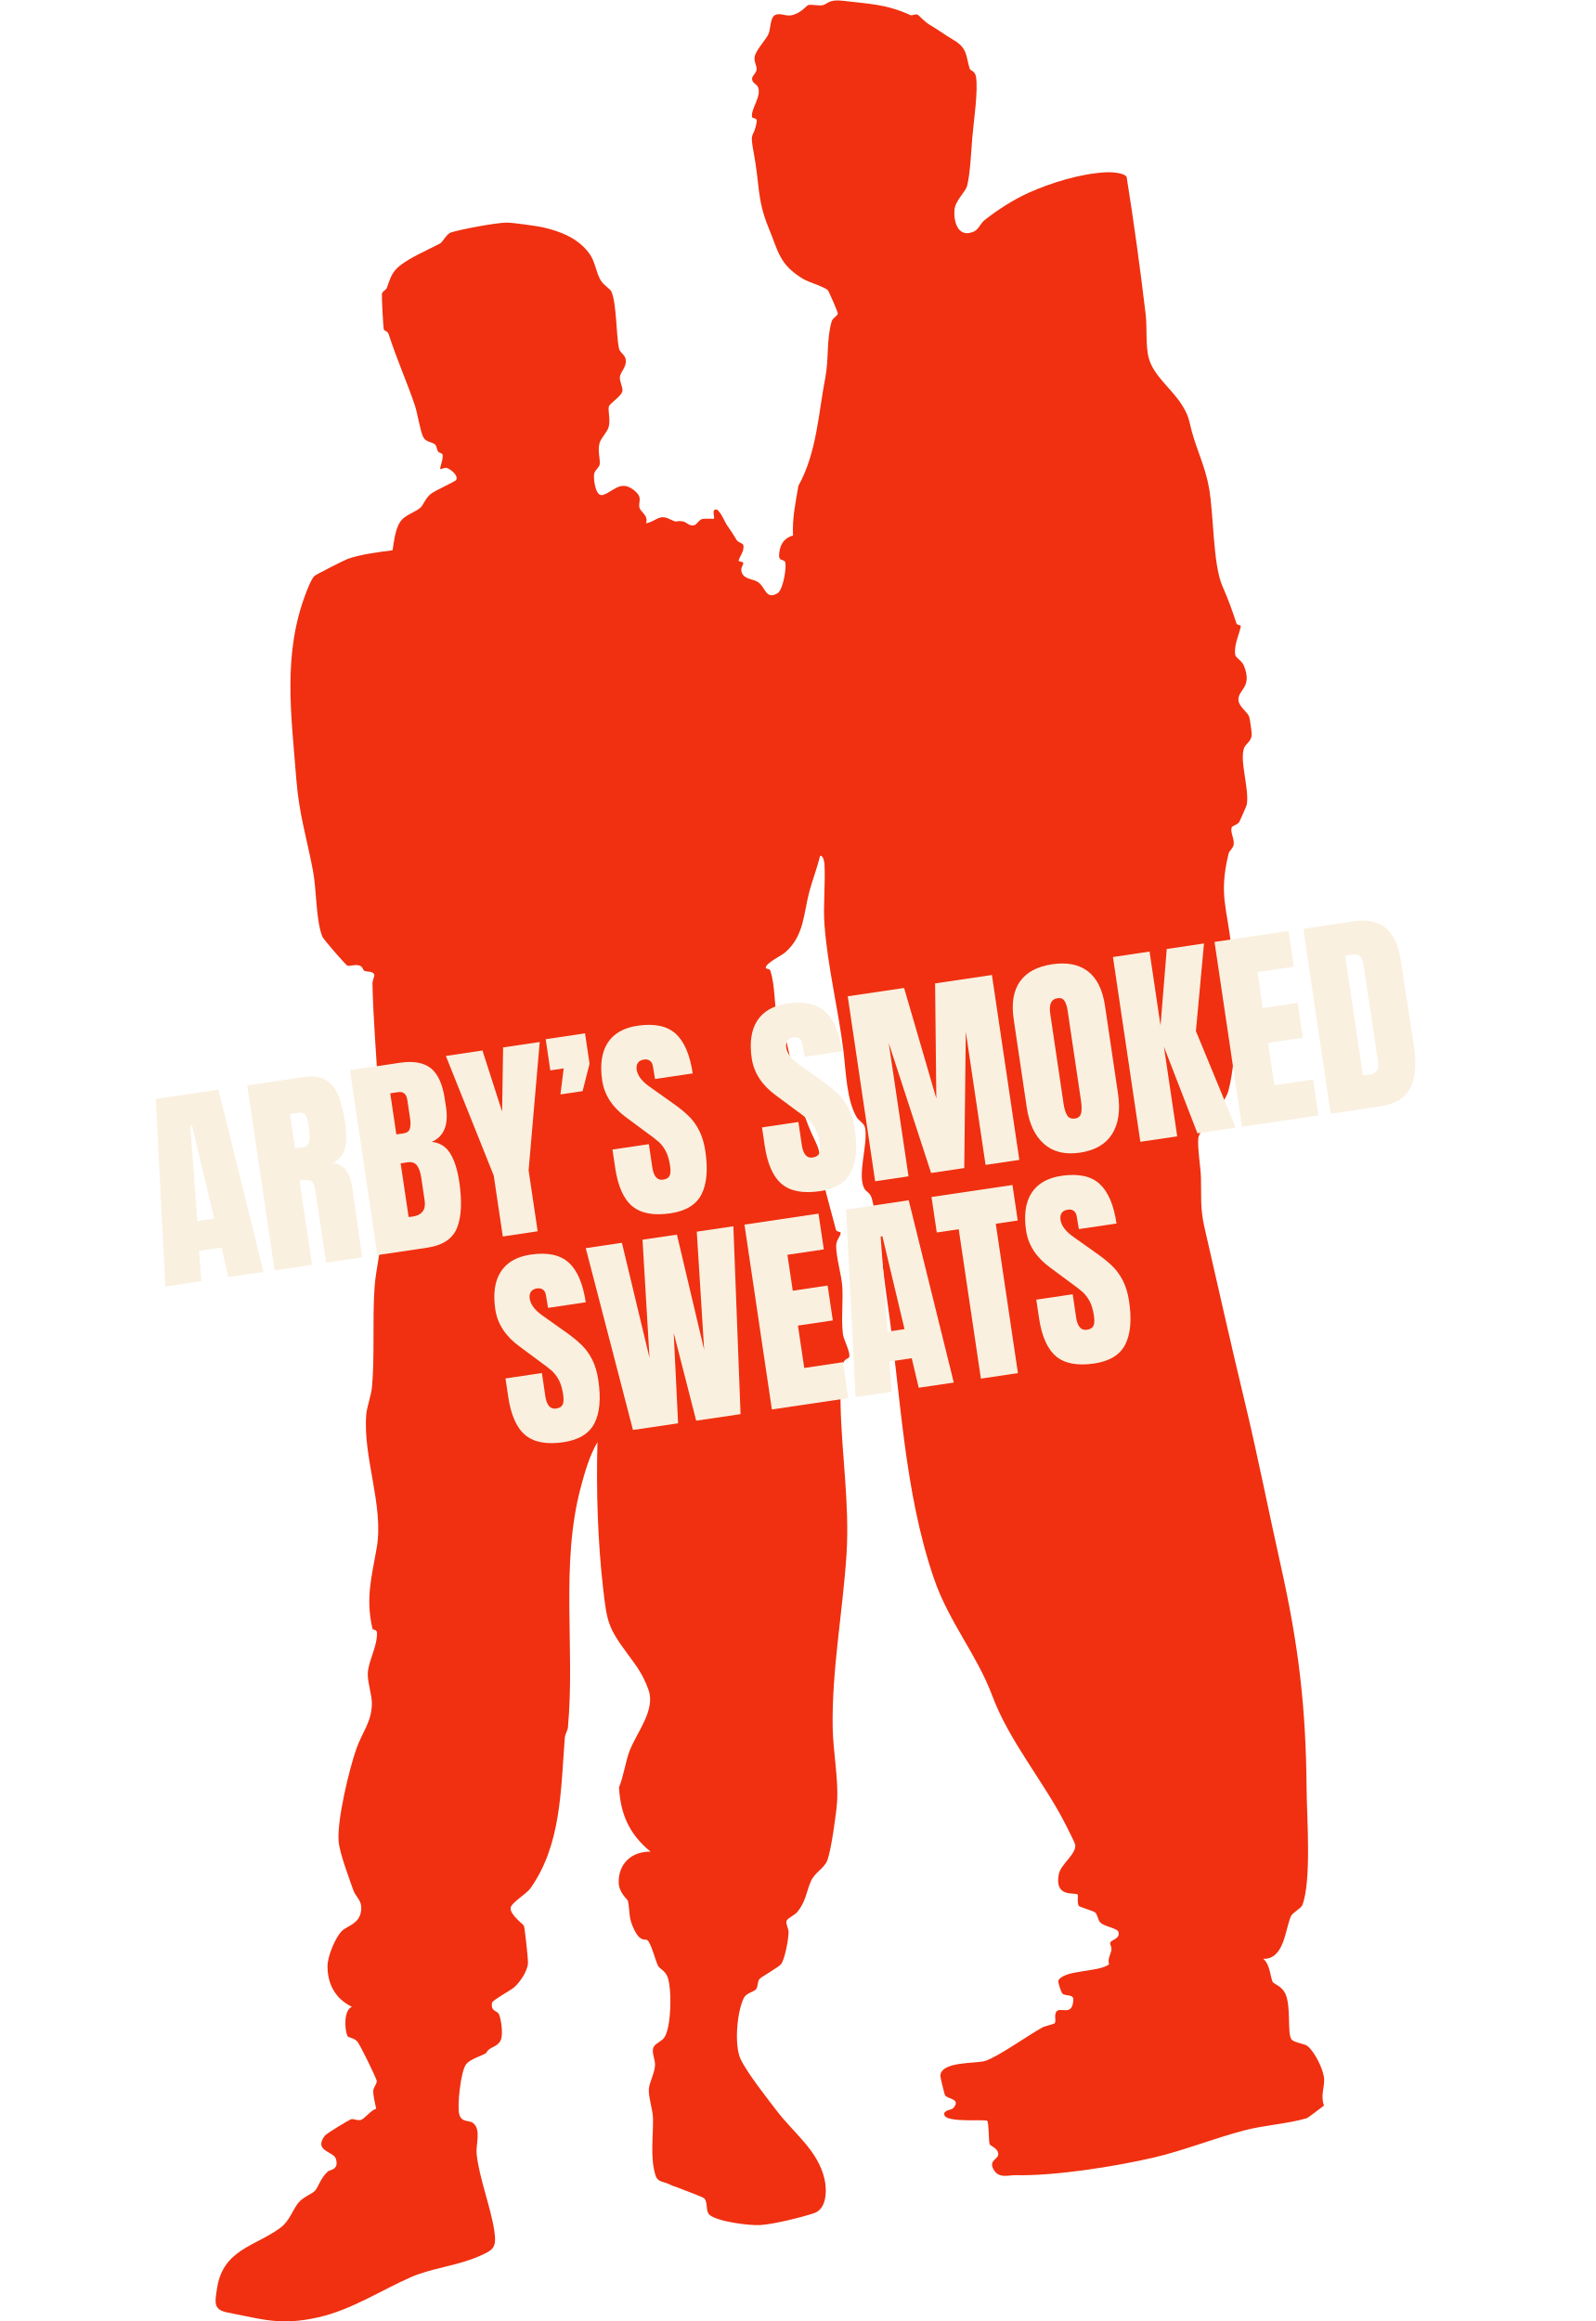
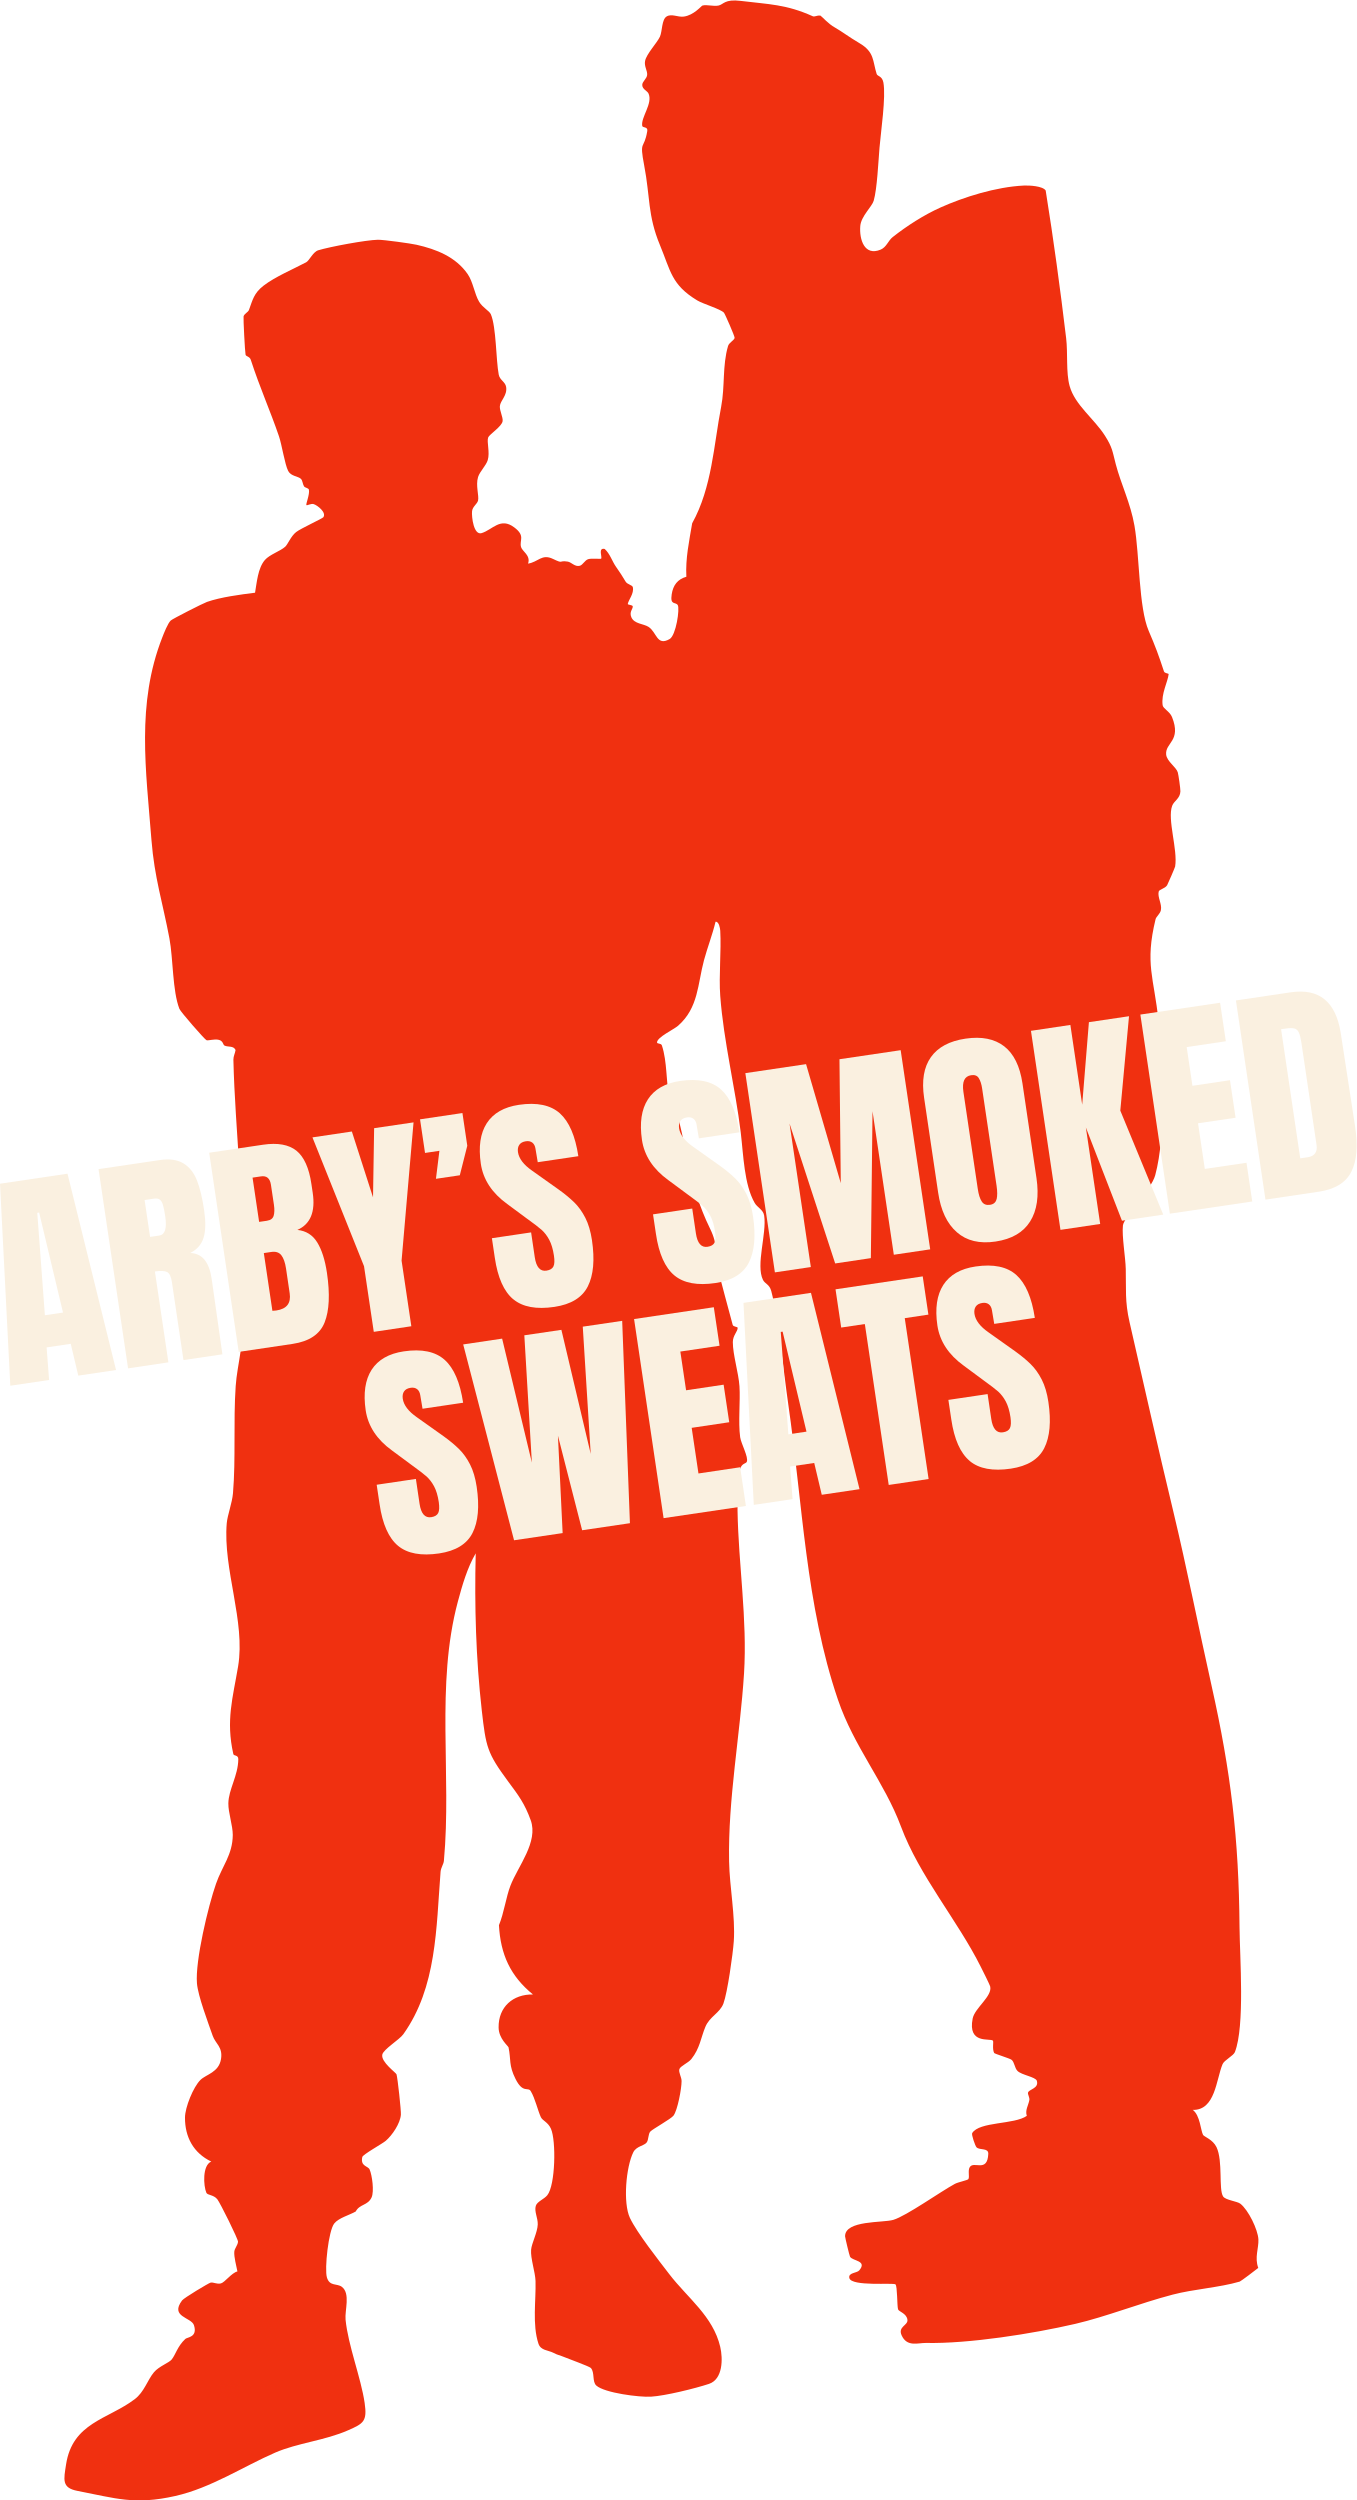
- <svg xmlns="http://www.w3.org/2000/svg" id="Layer_2" viewBox="0 0 248.56 361.51">
+ <svg xmlns="http://www.w3.org/2000/svg" id="Layer_2" viewBox="0 0 196.17 361.51">
  <defs>
    <style>.cls-1{fill:#faf0e0;}.cls-2{fill:#f03010;}</style>
  </defs>
  <g id="Wireframe">
-     <path class="cls-2" d="M142.82,2.21c.5.33,1.1,1.17,2.22,1.8.97.55,2,1.35,3.48,2.22,2.23,1.3,1.91,2.6,2.51,4.47.12.36.78.26.97,1.22.39,2.09-.37,7.15-.56,9.44-.16,1.89-.34,5.95-.84,7.67-.24.85-1.83,2.24-1.94,3.65-.16,1.95.6,4.41,2.96,3.41.84-.36,1.07-1.29,1.73-1.81,2.05-1.62,4.53-3.21,6.92-4.28,3.31-1.48,7.98-2.98,12.07-3.17.75-.03,2.71.06,3.13.72,1.14,7.09,2.11,14.24,2.96,21.36.26,2.17-.04,4.94.5,6.9.76,2.76,3.56,4.74,5.12,7.21,1.09,1.72,1.07,2.25,1.55,4.09.77,2.94,2.13,5.6,2.71,8.92.74,4.24.6,11.81,2.06,15.21.96,2.22,1.44,3.52,2.2,5.84.1.32.7.27.68.41-.13,1.14-1.09,2.81-.87,4.48.07.51,1.04.91,1.36,1.72,1.39,3.48-1.01,3.69-.85,5.42.1.99,1.45,1.81,1.68,2.57.1.32.4,2.43.38,2.76-.04,1.04-.93,1.37-1.19,2.08-.73,1.97.83,6.33.43,8.78-.02.15-1.08,2.58-1.16,2.71-.33.51-1.14.58-1.22.93-.19.81.5,1.79.32,2.67-.11.54-.68.94-.77,1.31-1.58,6.49-.22,8.43.42,14.68.65,6.35,1.14,16.35-.47,22.34-.56,2.1-4.55,6.1-4.67,7.26-.17,1.59.37,4.57.41,6.31.07,2.86-.15,4.64.55,7.69,2.02,8.79,4.07,18.02,6.35,27.47,1.91,7.94,3.66,16.84,5.53,25.19,2.77,12.39,3.92,22,4.02,34.81.04,4.42.79,14.3-.67,18.07-.21.53-1.54,1.17-1.78,1.74-.93,2.21-1.04,6.69-4.31,6.62,1.07.79,1.14,3,1.49,3.62.15.26,1.41.66,1.94,1.76.96,2.02.28,6.11.96,7.14.35.53,2.03.69,2.48,1.04,1.16.89,2.55,3.74,2.62,5.17.06,1.28-.58,2.61-.02,4.12-.35.29-2.53,1.94-2.69,1.98-2.93.86-6.68,1.09-9.68,1.88-4.78,1.25-9.57,3.18-14.09,4.23-6.17,1.43-15.4,2.89-21.61,2.76-1.14-.02-2.72.63-3.5-1.1-.57-1.26.91-1.43.84-2.22-.08-.96-1.27-1.2-1.36-1.55-.15-.55-.09-3.33-.37-3.6s-6.36.34-6.67-.91c-.2-.8,1.09-.71,1.43-1.11,1.2-1.43-.93-1.34-1.33-1.97-.08-.13-.72-2.78-.72-2.97,0-2.34,5.48-1.92,6.98-2.37,1.89-.57,6.79-4.06,8.89-5.2.45-.25,1.86-.53,1.96-.69.21-.34-.11-1.23.2-1.73.59-.96,2.55.87,2.68-1.92.04-.91-1.23-.49-1.7-.95-.19-.19-.76-1.85-.63-2.05,1.03-1.7,6.12-1.22,7.9-2.5-.27-.82.22-1.48.37-2.29.06-.34-.24-.8-.2-1.04.09-.54,1.62-.59,1.28-1.74-.17-.56-2.22-.83-2.8-1.43-.43-.44-.43-1.28-.86-1.61-.25-.2-2.45-.86-2.51-.98-.31-.59-.05-1.63-.18-1.78-.37-.41-3.68.59-2.93-3.2.31-1.55,2.9-3.24,2.53-4.66-.06-.23-1.12-2.37-1.36-2.83-3.37-6.74-8.86-13.1-11.53-20.26-2.41-6.47-6.79-11.5-9.12-18.36-4.67-13.71-5.1-28.35-7.2-42.84-.64-4.41-1.41-12.35-2.44-16.24-.26-1-.9-1.03-1.2-1.62-1.07-2.16.57-6.71.17-9.3-.13-.86-.99-1.16-1.37-1.83-1.53-2.67-1.62-6.9-2.02-10.23-.78-6.41-2.46-13.06-2.96-19.7-.22-2.96.17-6.51,0-9.45-.02-.32-.18-1.34-.68-1.28-.45,1.88-1.16,3.68-1.67,5.56-.92,3.42-.79,6.88-3.74,9.47-.62.55-3.06,1.67-3.05,2.42,0,.24.58.08.7.43.79,2.37.59,5.38,1.08,7.61.05.25.58.24.66.52,1.88,6.25,2.04,11.87,5.21,18.33,1.27,2.59.6,3.34,1.17,5.84.51,2.27,1.39,5.31,2.12,8.11.08.3.71.25.72.43.01.53-.7,1.09-.7,2.06,0,1.84.83,4.44.96,6.39.14,2.18-.2,5.13.1,7.37.12.89,1.24,2.9.96,3.55-.13.3-.7.17-.99,1.07s-.37,4.8-.35,5.95c.13,7.91,1.43,15.74.94,23.59-.57,8.99-2.33,18.16-2.16,27.19.07,3.72.92,7.9.68,11.52-.13,1.89-.92,7.46-1.5,9.02-.52,1.38-1.98,1.86-2.61,3.37-.66,1.58-.78,3.09-2.03,4.66-.46.57-1.6,1.01-1.73,1.46-.14.47.33,1.17.32,1.73,0,1.1-.58,4.2-1.17,4.99-.34.46-3.01,1.94-3.34,2.29-.35.37-.23,1.18-.54,1.59-.35.48-1.49.53-1.93,1.41-1.06,2.13-1.51,7.33-.49,9.5,1.02,2.16,4.19,6.17,5.69,8.13,2.64,3.45,6.33,6.07,7.37,10.52.4,1.71.39,4.68-1.63,5.35-2.03.67-6.34,1.73-8.39,1.85-1.68.1-6.69-.54-7.89-1.6-.64-.56-.21-1.9-.8-2.55-.22-.24-3.4-1.38-4.14-1.69-.65-.27-.45-.09-1.29-.51-.77-.39-1.82-.32-2.15-1.32-.91-2.77-.34-6.24-.42-9.06-.04-1.27-.74-3.27-.64-4.52.08-.95.92-2.49.96-3.66.03-.94-.53-1.87-.28-2.69.19-.62,1.19-.95,1.66-1.53,1.18-1.45,1.29-7.9.53-9.61-.43-.97-1.21-1.16-1.46-1.68-.47-1.03-.82-2.69-1.46-3.76-.4-.67-1.12.39-2.2-1.76-1.01-2.01-.64-2.78-1.01-4.56-.05-.23-1.42-1.25-1.44-2.89-.04-2.96,2.08-4.83,4.97-4.77-3.28-2.67-4.69-5.8-4.92-10.02.72-1.72,1.03-4.1,1.66-5.71,1.09-2.83,4.07-6.33,2.93-9.48-.88-2.42-1.75-3.56-3.25-5.58-3.06-4.14-3.22-4.99-3.82-10.26-.85-7.54-1.07-15.1-.88-22.74-1.22,2.09-1.95,4.62-2.58,6.97-3.24,12.12-.88,25.02-2.02,37.49-.04.48-.43.99-.48,1.57-.64,8.17-.54,16.71-5.39,23.51-.55.78-2.9,2.19-3.04,2.95-.21,1.07,2,2.62,2.06,2.85.17.61.67,5.22.63,5.83-.09,1.26-1.24,2.97-2.2,3.79-.48.41-3.29,1.96-3.38,2.33-.31,1.38.84,1.28,1.06,1.81.36.83.68,3.17.28,4.04-.55,1.19-1.73.94-2.29,2.03-.89.52-2.47.92-3.11,1.74-.83,1.05-1.42,6.55-1.06,7.79.39,1.34,1.46.83,2.17,1.37,1.26.97.4,3.38.53,4.74.37,3.75,2.22,8.37,2.76,12.05.39,2.66-.17,2.97-2.37,3.94-3.43,1.51-7.29,1.82-10.57,3.24-4.58,1.99-9.29,5.11-14.44,6.27-5.9,1.33-8.62.33-14.16-.74-2.3-.44-1.97-1.63-1.64-3.8.93-6.09,6.04-6.52,9.92-9.45,1.39-1.04,1.84-2.76,2.79-3.9.72-.86,2.18-1.37,2.56-1.84.58-.71.82-1.89,1.98-2.98.29-.27,1.8-.23,1.25-1.98-.37-1.17-3.53-1.18-1.72-3.59.29-.38,3.87-2.52,4.11-2.57.43-.1.89.26,1.5.11.57-.14,1.55-1.53,2.39-1.73-.15-.82-.51-2.07-.45-2.86.04-.47.49-.92.54-1.43.03-.37-2.59-5.63-2.99-6.14-.55-.69-1.43-.57-1.59-.95-.43-1.01-.59-3.98.71-4.51-2.56-1.23-3.81-3.52-3.8-6.35,0-1.48,1.2-4.43,2.23-5.45.83-.82,2.67-1.08,2.98-3.03.28-1.75-.8-2.2-1.2-3.35-.67-1.93-2.13-5.76-2.28-7.59-.27-3.25,1.63-11.19,2.76-14.41.89-2.56,2.4-4.18,2.42-7.06,0-1.35-.66-3.23-.64-4.56.03-2.01,1.42-4.01,1.44-6.39,0-.65-.66-.43-.72-.74-1.1-4.85-.07-8.14.69-12.67,1.09-6.5-2.21-14.05-1.64-20.72.1-1.15.78-2.92.9-4.32.42-5.01.04-10.3.39-15.48.22-3.3,1.44-6.78.71-10.14-.06-.29-.66-.1-.73-.75-.2-1.68.65-3.14.74-4.6.69-10.37-.81-21.28-1.05-31.72-.01-.49.24-.92.31-1.39-.27-.69-1.12-.39-1.62-.67-.18-.1-.18-.66-.78-.81-.7-.18-1.54.16-1.81.04s-3.74-4.09-3.91-4.53c-1.01-2.6-.89-7.24-1.44-10.18-.97-5.17-2.17-8.78-2.6-14.24-.79-10.15-2.2-19.64,1.56-29.27.24-.62.81-2.07,1.23-2.46.27-.25,4.67-2.49,5.24-2.69,1.96-.69,4.85-1.07,6.95-1.33.26-1.47.4-3.55,1.43-4.74.69-.79,2.22-1.27,2.93-1.91.38-.34.81-1.51,1.58-2.12.64-.51,3.82-1.96,3.94-2.15.47-.69-.84-1.71-1.39-1.89-.39-.13-.97.24-1.06.14-.12-.13.5-1.53.36-2.22-.06-.27-.56-.26-.71-.5-.2-.32-.2-.83-.44-1.07-.4-.4-1.44-.36-1.85-1.15-.49-.96-.91-3.78-1.33-5.01-1.28-3.75-2.73-6.93-4.08-11.07-.16-.49-.68-.45-.75-.73-.09-.37-.34-5.25-.29-5.53.08-.38.67-.62.78-.94.53-1.43.7-2.42,2.11-3.51,1.65-1.28,4.39-2.44,6.16-3.38.47-.25.98-1.5,1.75-1.74,1.68-.51,6.92-1.49,8.63-1.52.83-.01,4.79.54,5.57.72,2.88.65,5.68,1.75,7.41,4.25.78,1.13.98,2.86,1.65,3.99.51.86,1.48,1.31,1.7,1.82.79,1.85.73,6.6,1.14,8.73.15.79.95,1.03,1.07,1.78.19,1.25-.85,1.95-.91,2.79-.04.66.48,1.59.4,2.15-.1.77-1.94,1.93-2.09,2.36-.23.64.28,2.16-.06,3.27-.24.8-1.15,1.65-1.4,2.45-.37,1.22.16,2.69,0,3.4-.12.5-.81.88-.87,1.55-.08.82.24,3.52,1.39,3.16,1.6-.5,2.7-2.34,4.71-.83,1.67,1.25.7,1.86.99,2.86.18.62,1.42,1.19,1.01,2.38,1.47-.22,1.98-1.46,3.6-.68,1.6.77.74.18,2.13.39.55.08,1.04.8,1.76.6.43-.12.71-.79,1.2-.95.52-.16,1.79,0,1.87-.07.21-.2-.49-1.63.52-1.41.77.69,1.09,1.82,1.65,2.6.65.92.8,1.18,1.38,2.13.26.42.97.48,1.04.8.2.93-.62,1.81-.73,2.42-.03.15.71.13.72.36.02.4-.53.77-.21,1.55.41,1,1.77.94,2.49,1.41,1.21.78,1.18,2.83,3.05,1.76.93-.53,1.5-4.43,1.17-4.92s-1.12.08-.87-1.54c.2-1.33.85-2.19,2.12-2.55-.14-2.66.41-5.16.84-7.73,2.88-5.19,3.12-11.36,4.19-16.84.57-2.96.16-5.95,1-8.8.15-.5.89-.82.95-1.17.04-.2-1.41-3.51-1.55-3.65-.53-.54-3.02-1.26-3.86-1.77-3.75-2.27-3.83-4.25-5.39-8-1.79-4.3-1.41-7.01-2.27-11.47-.74-3.88-.03-2.18.44-5.03.11-.65-.68-.44-.73-.73-.23-1.24,1.58-3.27.9-4.7-.18-.38-.91-.61-.9-1.24.01-.48.66-.89.71-1.43.06-.62-.45-1.23-.3-2.02.19-1.02,1.74-2.62,2.15-3.52.35-.78.24-2.48.97-2.92s1.6.13,2.47.02c1.47-.19,2.55-1.56,2.71-1.6.66-.17,1.6.16,2.33,0s.87-.96,3.2-.67c4.05.5,6.57.48,10.42,2.22.29.13.77-.2.97-.07Z" />
-     <path class="cls-1" d="M25.75,200.38l-1.49-29.21,9.76-1.45,7.02,28.39-5.46.81-1.09-4.6-3.49.52.36,4.71-5.6.83ZM30.74,190.19l2.62-.39-3.45-14.46-.27.04,1.1,14.81Z" />
-     <path class="cls-1" d="M38.5,169.06l8.85-1.31c1.41-.21,2.54-.05,3.41.47.87.52,1.52,1.34,1.96,2.45.44,1.11.79,2.56,1.05,4.35.24,1.63.22,2.94-.07,3.92-.29.98-.93,1.73-1.93,2.24.9.05,1.59.39,2.09,1.03.49.63.83,1.54,1,2.73l1.55,10.9-5.63.83-1.67-11.26c-.12-.8-.35-1.3-.7-1.47-.35-.18-.93-.2-1.76-.08l1.95,13.14-5.83.87-4.27-28.8ZM47.33,178.65c.8-.12,1.08-1.05.82-2.79-.11-.76-.23-1.32-.35-1.7-.12-.37-.29-.61-.49-.73-.2-.12-.47-.15-.8-.1l-1.34.2.79,5.33,1.38-.2Z" />
-     <path class="cls-1" d="M54.49,166.69l7.81-1.16c2.1-.31,3.7-.02,4.81.86,1.1.89,1.83,2.49,2.17,4.82l.19,1.27c.41,2.75-.33,4.54-2.22,5.37,1.25.13,2.21.73,2.87,1.8.66,1.07,1.13,2.54,1.41,4.42.45,3.06.34,5.45-.34,7.16-.68,1.71-2.22,2.74-4.61,3.1l-7.81,1.16-4.27-28.8ZM62.91,176.51c.49-.07.8-.31.92-.7.12-.4.14-.93.04-1.6l-.43-2.88c-.14-.94-.62-1.35-1.45-1.22l-1.21.18.95,6.4,1.17-.17ZM66.14,187.02l-.53-3.59c-.13-.87-.36-1.51-.68-1.92s-.81-.57-1.46-.47l-1.07.16,1.24,8.35.57-.05c1.5-.22,2.14-1.05,1.93-2.48Z" />
-     <path class="cls-1" d="M78.31,192.59l-1.41-9.49-7.46-18.63,5.7-.85,3.06,9.52.16-10,5.7-.84-1.73,19.99,1.41,9.49-5.43.81Z" />
-     <path class="cls-1" d="M87.29,170.46l.5-4.05-2.08.31-.72-4.86,6.13-.91.7,4.73-1.08,4.27-3.45.51Z" />
-     <path class="cls-1" d="M98.48,187.88c-1.35-1.12-2.25-3.13-2.67-6.01l-.42-2.82,5.67-.84.53,3.59c.21,1.43.78,2.08,1.69,1.94.51-.08.85-.28,1.01-.61.16-.33.18-.85.07-1.57-.14-.94-.37-1.7-.68-2.28-.31-.58-.67-1.05-1.08-1.42s-1.12-.91-2.15-1.65l-2.85-2.11c-2.2-1.59-3.47-3.53-3.81-5.81-.36-2.46-.08-4.41.86-5.87.94-1.45,2.49-2.34,4.66-2.66,2.59-.38,4.56.03,5.91,1.23,1.34,1.21,2.23,3.27,2.67,6.2l-5.87.87-.33-1.97c-.06-.38-.21-.67-.45-.86-.25-.19-.56-.26-.94-.2-.45.07-.76.24-.95.52-.19.28-.25.63-.19,1.05.14.94.82,1.83,2.04,2.68l3.83,2.72c.9.64,1.65,1.27,2.27,1.87.62.61,1.15,1.35,1.6,2.23.45.88.77,1.96.96,3.23.42,2.84.22,5.07-.6,6.69-.82,1.62-2.43,2.6-4.82,2.96-2.62.39-4.6.02-5.95-1.1Z" />
-     <path class="cls-1" d="M121.77,184.43c-1.35-1.12-2.25-3.13-2.67-6.01l-.42-2.82,5.67-.84.53,3.59c.21,1.43.78,2.08,1.69,1.94.51-.08.85-.28,1.01-.61.16-.33.18-.85.07-1.57-.14-.94-.37-1.7-.68-2.28-.31-.58-.67-1.05-1.08-1.42-.41-.36-1.12-.91-2.15-1.65l-2.85-2.11c-2.2-1.59-3.47-3.53-3.81-5.81-.36-2.46-.08-4.41.86-5.87.94-1.45,2.49-2.34,4.66-2.66,2.59-.38,4.56.03,5.91,1.23,1.34,1.21,2.23,3.27,2.67,6.2l-5.87.87-.33-1.97c-.06-.38-.21-.67-.45-.86-.25-.19-.56-.26-.94-.2-.45.07-.76.24-.95.52-.19.28-.25.63-.19,1.05.14.94.82,1.83,2.04,2.68l3.83,2.72c.89.64,1.65,1.27,2.26,1.87.62.61,1.15,1.35,1.6,2.23.45.88.77,1.96.96,3.23.42,2.84.22,5.07-.6,6.69-.82,1.62-2.43,2.6-4.82,2.96-2.62.39-4.6.02-5.95-1.1Z" />
-     <path class="cls-1" d="M136.3,183.98l-4.27-28.8,8.78-1.3,5.02,17.21-.19-17.92,8.85-1.31,4.27,28.8-5.26.78-3.08-20.75-.24,21.24-5.16.77-6.6-20.23,3.08,20.75-5.2.77Z" />
-     <path class="cls-1" d="M162.61,178.18c-1.42-1.24-2.32-3.14-2.7-5.72l-2.03-13.71c-.37-2.48-.04-4.44.98-5.88,1.02-1.44,2.69-2.34,5.02-2.68s4.18.03,5.58,1.11c1.39,1.08,2.27,2.87,2.64,5.35l2.03,13.71c.38,2.59.08,4.68-.92,6.27-1,1.59-2.66,2.55-4.98,2.9s-4.2-.1-5.61-1.34ZM168.38,173.4c.11-.47.11-1.11-.01-1.92l-2.09-14.08c-.09-.62-.25-1.12-.48-1.49-.22-.37-.59-.51-1.11-.43-.96.14-1.33.94-1.12,2.39l2.08,14.05c.12.83.32,1.44.58,1.83.26.4.66.55,1.2.47.51-.08.83-.35.94-.83Z" />
-     <path class="cls-1" d="M177.61,177.86l-4.27-28.8,5.7-.85,1.71,11.53.97-11.93,5.8-.86-1.26,13.65,6.21,15.04-5.97.88-5.22-13.48,2.07,13.95-5.73.85Z" />
-     <path class="cls-1" d="M193.43,175.51l-4.27-28.8,11.53-1.71.83,5.57-5.66.84.83,5.6,5.43-.81.81,5.43-5.43.8.98,6.6,6.03-.89.83,5.6-11.9,1.76Z" />
-     <path class="cls-1" d="M202.97,144.67l7.95-1.18c2.06-.3,3.68.04,4.88,1.02,1.2.99,1.97,2.6,2.33,4.83l2.07,13.47c.44,2.83.27,5.04-.53,6.62-.79,1.58-2.35,2.54-4.68,2.89l-7.74,1.15-4.27-28.8ZM213.29,167.36c1.05-.16,1.5-.75,1.35-1.78l-2.2-14.85c-.1-.65-.22-1.13-.37-1.44-.15-.31-.36-.5-.65-.57-.29-.07-.71-.07-1.27.02l-.64.09,2.77,18.67,1.01-.15Z" />
-     <path class="cls-1" d="M81.82,223.53c-1.35-1.12-2.25-3.13-2.67-6.01l-.42-2.82,5.67-.84.53,3.59c.21,1.43.78,2.08,1.69,1.94.51-.08.85-.28,1.01-.61.16-.33.18-.85.08-1.57-.14-.94-.37-1.7-.68-2.28s-.68-1.05-1.08-1.42c-.41-.36-1.12-.91-2.15-1.65l-2.85-2.11c-2.2-1.59-3.47-3.53-3.81-5.81-.36-2.46-.08-4.41.86-5.87.94-1.45,2.49-2.34,4.66-2.66,2.59-.38,4.56.03,5.9,1.23s2.23,3.27,2.67,6.2l-5.87.87-.33-1.97c-.06-.38-.21-.67-.45-.86-.25-.19-.56-.26-.94-.2-.45.07-.76.24-.95.52-.19.28-.25.63-.19,1.06.14.94.82,1.83,2.04,2.68l3.83,2.72c.89.64,1.65,1.27,2.26,1.87.62.61,1.15,1.35,1.6,2.23.45.88.77,1.96.96,3.23.42,2.84.22,5.07-.6,6.68-.82,1.62-2.43,2.6-4.82,2.96-2.62.39-4.6.02-5.95-1.1Z" />
-     <path class="cls-1" d="M98.59,222.75l-7.36-28.34,5.63-.84,4.3,17.93-1.09-18.41,5.36-.79,4.24,17.94-1.15-18.4,5.7-.84,1.12,29.26-6.91,1.02-3.5-13.67.68,14.08-7.04,1.04Z" />
-     <path class="cls-1" d="M120.22,219.54l-4.27-28.8,11.53-1.71.83,5.57-5.67.84.83,5.6,5.43-.81.81,5.43-5.43.81.98,6.6,6.03-.9.83,5.6-11.9,1.76Z" />
-     <path class="cls-1" d="M133.26,217.61l-1.49-29.21,9.76-1.45,7.02,28.39-5.46.81-1.09-4.6-3.49.52.36,4.71-5.6.83ZM138.26,207.41l2.62-.39-3.45-14.46-.27.04,1.1,14.81Z" />
-     <path class="cls-1" d="M152.77,214.72l-3.45-23.26-3.42.51-.82-5.53,12.61-1.87.82,5.53-3.42.51,3.45,23.26-5.77.86Z" />
-     <path class="cls-1" d="M164.49,211.26c-1.35-1.12-2.25-3.13-2.67-6.01l-.42-2.82,5.67-.84.53,3.59c.21,1.43.78,2.08,1.69,1.94.51-.08.85-.28,1.01-.61s.18-.85.08-1.57c-.14-.94-.37-1.7-.68-2.28-.31-.58-.68-1.05-1.08-1.42-.41-.36-1.12-.91-2.15-1.65l-2.85-2.11c-2.2-1.59-3.47-3.53-3.81-5.81-.36-2.46-.08-4.41.86-5.87.94-1.45,2.49-2.34,4.66-2.66,2.59-.38,4.56.03,5.9,1.23,1.34,1.21,2.23,3.27,2.67,6.2l-5.87.87-.33-1.97c-.06-.38-.21-.67-.45-.86-.25-.19-.56-.26-.94-.2-.45.07-.76.24-.95.52s-.25.63-.19,1.06c.14.94.82,1.83,2.04,2.68l3.83,2.72c.89.64,1.65,1.27,2.26,1.87.62.61,1.15,1.35,1.6,2.23.45.88.77,1.96.96,3.23.42,2.84.22,5.07-.6,6.69-.82,1.62-2.43,2.6-4.82,2.96-2.62.39-4.6.02-5.95-1.1Z" />
+     <path class="cls-2" d="M118.56,2.21c.5.33,1.1,1.17,2.22,1.8.97.55,2,1.35,3.48,2.22,2.23,1.3,1.91,2.6,2.51,4.47.12.36.78.26.97,1.22.39,2.09-.37,7.15-.56,9.44-.16,1.89-.34,5.95-.84,7.67-.24.85-1.83,2.24-1.94,3.65-.16,1.95.6,4.41,2.96,3.41.84-.36,1.07-1.29,1.73-1.81,2.05-1.62,4.53-3.21,6.92-4.28,3.31-1.48,7.98-2.98,12.07-3.17.75-.03,2.71.06,3.13.72,1.14,7.09,2.11,14.24,2.96,21.36.26,2.17-.04,4.94.5,6.9.76,2.76,3.56,4.74,5.12,7.21,1.09,1.72,1.07,2.25,1.55,4.09.77,2.94,2.13,5.6,2.71,8.92.74,4.24.6,11.81,2.06,15.21.96,2.22,1.44,3.52,2.2,5.84.1.32.7.27.68.41-.13,1.14-1.09,2.81-.87,4.48.07.51,1.04.91,1.36,1.72,1.39,3.48-1.01,3.69-.85,5.42.1.99,1.45,1.81,1.68,2.57.1.32.4,2.43.38,2.76-.04,1.04-.93,1.37-1.19,2.08-.73,1.97.83,6.33.43,8.78-.02.15-1.08,2.58-1.16,2.71-.33.51-1.14.58-1.22.93-.19.81.5,1.79.32,2.67-.11.54-.68.94-.77,1.31-1.58,6.49-.22,8.43.42,14.68.65,6.35,1.14,16.35-.47,22.34-.56,2.1-4.55,6.1-4.67,7.26-.17,1.59.37,4.57.41,6.31.07,2.86-.15,4.64.55,7.69,2.02,8.79,4.07,18.02,6.35,27.47,1.91,7.94,3.66,16.84,5.53,25.19,2.77,12.39,3.92,22,4.02,34.81.04,4.42.79,14.3-.67,18.07-.21.53-1.54,1.17-1.78,1.74-.93,2.21-1.04,6.69-4.31,6.62,1.07.79,1.14,3,1.49,3.62.15.26,1.41.66,1.94,1.76.96,2.02.28,6.11.96,7.14.35.53,2.03.69,2.48,1.04,1.16.89,2.55,3.74,2.62,5.17.06,1.28-.58,2.61-.02,4.12-.35.29-2.53,1.94-2.69,1.98-2.93.86-6.68,1.09-9.68,1.88-4.78,1.25-9.57,3.18-14.09,4.23-6.17,1.43-15.4,2.89-21.61,2.76-1.14-.02-2.72.63-3.5-1.1-.57-1.26.91-1.43.84-2.22-.08-.96-1.27-1.2-1.36-1.55-.15-.55-.09-3.33-.37-3.6s-6.36.34-6.67-.91c-.2-.8,1.09-.71,1.43-1.11,1.2-1.43-.93-1.34-1.33-1.97-.08-.13-.72-2.78-.72-2.97,0-2.34,5.48-1.92,6.98-2.37,1.89-.57,6.79-4.06,8.89-5.2.45-.25,1.86-.53,1.96-.69.21-.34-.11-1.23.2-1.73.59-.96,2.55.87,2.68-1.92.04-.91-1.23-.49-1.7-.95-.19-.19-.76-1.85-.63-2.05,1.03-1.7,6.12-1.22,7.9-2.5-.27-.82.22-1.48.37-2.29.06-.34-.24-.8-.2-1.04.09-.54,1.62-.59,1.28-1.74-.17-.56-2.22-.83-2.8-1.43-.43-.44-.43-1.28-.86-1.61-.25-.2-2.45-.86-2.51-.98-.31-.59-.05-1.63-.18-1.78-.37-.41-3.68.59-2.93-3.2.31-1.55,2.9-3.24,2.53-4.66-.06-.23-1.12-2.37-1.36-2.83-3.37-6.74-8.86-13.1-11.53-20.26-2.41-6.47-6.79-11.5-9.12-18.36-4.67-13.71-5.1-28.35-7.2-42.84-.64-4.41-1.41-12.35-2.44-16.24-.26-1-.9-1.03-1.2-1.62-1.07-2.16.57-6.71.17-9.3-.13-.86-.99-1.16-1.37-1.83-1.53-2.67-1.62-6.9-2.02-10.23-.78-6.41-2.46-13.06-2.96-19.7-.22-2.96.17-6.51,0-9.45-.02-.32-.18-1.34-.68-1.28-.45,1.88-1.16,3.68-1.67,5.56-.92,3.42-.79,6.88-3.74,9.47-.62.55-3.06,1.67-3.05,2.42,0,.24.58.08.7.43.79,2.37.59,5.38,1.08,7.61.05.25.58.24.66.52,1.88,6.25,2.04,11.87,5.21,18.33,1.27,2.59.6,3.34,1.17,5.84.51,2.27,1.39,5.31,2.12,8.11.08.3.71.25.72.43.01.53-.7,1.09-.7,2.06,0,1.84.83,4.44.96,6.39.14,2.18-.2,5.13.1,7.37.12.89,1.24,2.9.96,3.55-.13.3-.7.17-.99,1.07s-.37,4.8-.35,5.95c.13,7.91,1.43,15.74.94,23.59-.57,8.99-2.33,18.16-2.16,27.19.07,3.72.92,7.9.68,11.52-.13,1.89-.92,7.46-1.5,9.02-.52,1.38-1.98,1.86-2.61,3.37-.66,1.58-.78,3.09-2.03,4.66-.46.57-1.6,1.01-1.73,1.46-.14.47.33,1.17.32,1.73,0,1.1-.58,4.2-1.17,4.99-.34.46-3.01,1.94-3.34,2.29-.35.37-.23,1.18-.54,1.59-.35.48-1.49.53-1.93,1.41-1.06,2.13-1.51,7.33-.49,9.5,1.02,2.16,4.19,6.17,5.69,8.13,2.64,3.45,6.33,6.07,7.37,10.52.4,1.71.39,4.68-1.63,5.35-2.03.67-6.34,1.73-8.39,1.85-1.68.1-6.69-.54-7.89-1.6-.64-.56-.21-1.9-.8-2.55-.22-.24-3.4-1.38-4.14-1.69-.65-.27-.45-.09-1.29-.51-.77-.39-1.82-.32-2.15-1.32-.91-2.77-.34-6.24-.42-9.06-.04-1.27-.74-3.27-.64-4.52.08-.95.92-2.49.96-3.66.03-.94-.53-1.87-.28-2.69.19-.62,1.19-.95,1.66-1.53,1.18-1.45,1.29-7.9.53-9.61-.43-.97-1.21-1.16-1.46-1.68-.47-1.03-.82-2.69-1.46-3.76-.4-.67-1.12.39-2.2-1.76-1.01-2.01-.64-2.78-1.01-4.56-.05-.23-1.42-1.25-1.44-2.89-.04-2.96,2.08-4.83,4.97-4.77-3.28-2.67-4.69-5.8-4.92-10.02.72-1.72,1.03-4.1,1.66-5.71,1.09-2.83,4.07-6.33,2.93-9.48-.88-2.42-1.75-3.56-3.25-5.58-3.06-4.14-3.22-4.99-3.82-10.26-.85-7.54-1.07-15.1-.88-22.74-1.22,2.09-1.95,4.62-2.58,6.97-3.24,12.12-.88,25.02-2.02,37.49-.04.48-.43.99-.48,1.57-.64,8.17-.54,16.71-5.39,23.51-.55.78-2.9,2.19-3.04,2.95-.21,1.07,2,2.62,2.06,2.85.17.61.67,5.22.63,5.83-.09,1.26-1.24,2.97-2.2,3.79-.48.41-3.29,1.96-3.38,2.33-.31,1.38.84,1.28,1.06,1.81.36.83.68,3.17.28,4.04-.55,1.19-1.73.94-2.29,2.03-.89.52-2.47.92-3.11,1.74-.83,1.05-1.42,6.55-1.06,7.79.39,1.34,1.46.83,2.17,1.37,1.26.97.4,3.38.53,4.74.37,3.75,2.22,8.37,2.76,12.05.39,2.66-.17,2.97-2.37,3.94-3.43,1.51-7.29,1.82-10.57,3.24-4.58,1.99-9.29,5.11-14.44,6.27-5.9,1.33-8.62.33-14.16-.74-2.3-.44-1.97-1.63-1.64-3.8.93-6.09,6.04-6.52,9.92-9.45,1.39-1.04,1.84-2.76,2.79-3.9.72-.86,2.18-1.37,2.56-1.84.58-.71.82-1.89,1.98-2.98.29-.27,1.8-.23,1.25-1.98-.37-1.17-3.53-1.18-1.72-3.59.29-.38,3.87-2.52,4.11-2.57.43-.1.89.26,1.5.11.57-.14,1.55-1.53,2.39-1.73-.15-.82-.51-2.07-.45-2.86.04-.47.49-.92.54-1.43.03-.37-2.59-5.63-2.99-6.14-.55-.69-1.43-.57-1.59-.95-.43-1.01-.59-3.98.71-4.51-2.56-1.23-3.81-3.52-3.8-6.35,0-1.48,1.2-4.43,2.23-5.45.83-.82,2.67-1.08,2.98-3.03.28-1.75-.8-2.2-1.2-3.35-.67-1.93-2.13-5.76-2.28-7.59-.27-3.25,1.63-11.19,2.76-14.41.89-2.56,2.4-4.18,2.42-7.06,0-1.35-.66-3.23-.64-4.56.03-2.01,1.42-4.01,1.44-6.39,0-.65-.66-.43-.72-.74-1.1-4.85-.07-8.14.69-12.67,1.09-6.5-2.21-14.05-1.64-20.72.1-1.15.78-2.92.9-4.32.42-5.01.04-10.3.39-15.48.22-3.3,1.44-6.78.71-10.14-.06-.29-.66-.1-.73-.75-.2-1.68.65-3.14.74-4.6.69-10.37-.81-21.28-1.05-31.72-.01-.49.24-.92.31-1.39-.27-.69-1.12-.39-1.62-.67-.18-.1-.18-.66-.78-.81-.7-.18-1.54.16-1.81.04s-3.74-4.09-3.91-4.53c-1.01-2.6-.89-7.24-1.44-10.18-.97-5.17-2.17-8.78-2.6-14.24-.79-10.15-2.2-19.64,1.56-29.27.24-.62.81-2.07,1.23-2.46.27-.25,4.67-2.49,5.24-2.69,1.96-.69,4.85-1.07,6.95-1.33.26-1.47.4-3.55,1.43-4.74.69-.79,2.22-1.27,2.93-1.91.38-.34.81-1.51,1.58-2.12.64-.51,3.82-1.96,3.94-2.15.47-.69-.84-1.71-1.39-1.89-.39-.13-.97.24-1.06.14-.12-.13.5-1.53.36-2.22-.06-.27-.56-.26-.71-.5-.2-.32-.2-.83-.44-1.07-.4-.4-1.44-.36-1.85-1.15-.49-.96-.91-3.78-1.33-5.01-1.28-3.75-2.73-6.93-4.08-11.07-.16-.49-.68-.45-.75-.73-.09-.37-.34-5.25-.29-5.53.08-.38.67-.62.78-.94.53-1.43.7-2.42,2.11-3.51,1.65-1.28,4.39-2.44,6.16-3.38.47-.25.98-1.5,1.75-1.74,1.68-.51,6.92-1.49,8.63-1.52.83-.01,4.79.54,5.57.72,2.88.65,5.68,1.75,7.41,4.25.78,1.13.98,2.86,1.65,3.99.51.86,1.48,1.31,1.7,1.82.79,1.85.73,6.6,1.14,8.73.15.79.95,1.03,1.07,1.78.19,1.25-.85,1.95-.91,2.79-.04.66.48,1.59.4,2.15-.1.77-1.94,1.93-2.09,2.36-.23.64.28,2.16-.06,3.27-.24.8-1.15,1.65-1.4,2.45-.37,1.22.16,2.69,0,3.4-.12.5-.81.88-.87,1.55-.08.82.24,3.52,1.39,3.16,1.6-.5,2.7-2.34,4.71-.83,1.67,1.25.7,1.86.99,2.86.18.62,1.42,1.19,1.01,2.38,1.47-.22,1.98-1.46,3.6-.68,1.6.77.74.18,2.13.39.55.08,1.04.8,1.76.6.43-.12.71-.79,1.2-.95.52-.16,1.79,0,1.87-.07.21-.2-.49-1.63.52-1.41.77.69,1.09,1.82,1.65,2.6.65.92.8,1.18,1.38,2.13.26.42.97.48,1.04.8.2.93-.62,1.81-.73,2.42-.03.15.71.13.72.36.02.4-.53.77-.21,1.55.41,1,1.77.94,2.49,1.41,1.21.78,1.18,2.83,3.05,1.76.93-.53,1.5-4.43,1.17-4.92s-1.12.08-.87-1.54c.2-1.33.85-2.19,2.12-2.55-.14-2.66.41-5.16.84-7.73,2.88-5.19,3.12-11.36,4.19-16.84.57-2.96.16-5.95,1-8.8.15-.5.89-.82.95-1.17.04-.2-1.41-3.51-1.55-3.65-.53-.54-3.02-1.26-3.86-1.77-3.75-2.27-3.83-4.25-5.39-8-1.79-4.3-1.41-7.01-2.27-11.47-.74-3.88-.03-2.18.44-5.03.11-.65-.68-.44-.73-.73-.23-1.24,1.58-3.27.9-4.7-.18-.38-.91-.61-.9-1.24.01-.48.66-.89.71-1.43.06-.62-.45-1.23-.3-2.02.19-1.02,1.74-2.62,2.15-3.52.35-.78.24-2.48.97-2.92s1.6.13,2.47.02c1.47-.19,2.55-1.56,2.71-1.6.66-.17,1.6.16,2.33,0s.87-.96,3.2-.67c4.05.5,6.57.48,10.42,2.22.29.13.77-.2.97-.07Z" />
+     <path class="cls-1" d="M1.49,200.38l-1.49-29.21,9.76-1.45,7.02,28.39-5.46.81-1.09-4.6-3.49.52.36,4.71-5.6.83ZM6.49,190.19l2.62-.39-3.45-14.46-.27.04,1.1,14.81Z" />
+     <path class="cls-1" d="M14.25,169.06l8.85-1.31c1.41-.21,2.54-.05,3.41.47.87.52,1.52,1.34,1.96,2.45.44,1.11.79,2.56,1.05,4.35.24,1.63.22,2.94-.07,3.92-.29.98-.93,1.73-1.93,2.24.9.05,1.59.39,2.09,1.03.49.63.83,1.54,1,2.73l1.55,10.9-5.63.83-1.67-11.26c-.12-.8-.35-1.3-.7-1.47-.35-.18-.93-.2-1.76-.08l1.95,13.14-5.83.87-4.27-28.8ZM23.07,178.65c.8-.12,1.08-1.05.82-2.79-.11-.76-.23-1.32-.35-1.7-.12-.37-.29-.61-.49-.73-.2-.12-.47-.15-.8-.1l-1.34.2.79,5.33,1.38-.2Z" />
+     <path class="cls-1" d="M30.24,166.69l7.81-1.16c2.1-.31,3.7-.02,4.81.86,1.1.89,1.83,2.49,2.17,4.82l.19,1.27c.41,2.75-.33,4.54-2.22,5.37,1.25.13,2.21.73,2.87,1.8.66,1.07,1.13,2.54,1.41,4.42.45,3.06.34,5.45-.34,7.16-.68,1.71-2.22,2.74-4.61,3.1l-7.81,1.16-4.27-28.8ZM38.65,176.51c.49-.07.8-.31.92-.7.12-.4.14-.93.04-1.6l-.43-2.88c-.14-.94-.62-1.35-1.45-1.22l-1.21.18.95,6.4,1.17-.17ZM41.89,187.02l-.53-3.59c-.13-.87-.36-1.51-.68-1.92s-.81-.57-1.46-.47l-1.07.16,1.24,8.35.57-.05c1.5-.22,2.14-1.05,1.93-2.48Z" />
+     <path class="cls-1" d="M54.05,192.59l-1.41-9.49-7.46-18.63,5.7-.85,3.06,9.52.16-10,5.7-.84-1.73,19.99,1.41,9.49-5.43.81Z" />
+     <path class="cls-1" d="M63.04,170.46l.5-4.05-2.08.31-.72-4.86,6.13-.91.7,4.73-1.08,4.27-3.45.51Z" />
+     <path class="cls-1" d="M74.22,187.88c-1.35-1.12-2.25-3.13-2.67-6.01l-.42-2.82,5.67-.84.53,3.59c.21,1.43.78,2.08,1.69,1.94.51-.08.85-.28,1.01-.61.16-.33.18-.85.07-1.57-.14-.94-.37-1.7-.68-2.28-.31-.58-.67-1.05-1.08-1.42s-1.12-.91-2.15-1.65l-2.85-2.11c-2.2-1.59-3.47-3.53-3.81-5.81-.36-2.46-.08-4.41.86-5.87.94-1.45,2.49-2.34,4.66-2.66,2.59-.38,4.56.03,5.91,1.23,1.34,1.21,2.23,3.27,2.67,6.2l-5.87.87-.33-1.97c-.06-.38-.21-.67-.45-.86-.25-.19-.56-.26-.94-.2-.45.07-.76.24-.95.52-.19.28-.25.63-.19,1.05.14.94.82,1.83,2.04,2.68l3.83,2.72c.9.64,1.65,1.27,2.27,1.87.62.61,1.15,1.35,1.6,2.23.45.88.77,1.96.96,3.23.42,2.84.22,5.07-.6,6.69-.82,1.62-2.43,2.6-4.82,2.96-2.62.39-4.6.02-5.95-1.1Z" />
+     <path class="cls-1" d="M97.52,184.43c-1.35-1.12-2.25-3.13-2.67-6.01l-.42-2.82,5.67-.84.53,3.59c.21,1.43.78,2.08,1.69,1.94.51-.08.85-.28,1.01-.61.16-.33.18-.85.07-1.57-.14-.94-.37-1.7-.68-2.28-.31-.58-.67-1.05-1.08-1.42-.41-.36-1.12-.91-2.15-1.65l-2.85-2.11c-2.2-1.59-3.47-3.53-3.81-5.81-.36-2.46-.08-4.41.86-5.87.94-1.45,2.49-2.34,4.66-2.66,2.59-.38,4.56.03,5.91,1.23,1.34,1.21,2.23,3.27,2.67,6.2l-5.87.87-.33-1.97c-.06-.38-.21-.67-.45-.86-.25-.19-.56-.26-.94-.2-.45.07-.76.24-.95.52-.19.28-.25.63-.19,1.05.14.94.82,1.83,2.04,2.68l3.83,2.72c.89.64,1.65,1.27,2.26,1.87.62.61,1.15,1.35,1.6,2.23.45.88.77,1.96.96,3.23.42,2.84.22,5.07-.6,6.69-.82,1.62-2.43,2.6-4.82,2.96-2.62.39-4.6.02-5.95-1.1Z" />
+     <path class="cls-1" d="M112.05,183.98l-4.27-28.8,8.78-1.3,5.02,17.21-.19-17.92,8.85-1.31,4.27,28.8-5.26.78-3.08-20.75-.24,21.24-5.16.77-6.6-20.23,3.08,20.75-5.2.77Z" />
+     <path class="cls-1" d="M138.36,178.18c-1.42-1.24-2.32-3.14-2.7-5.72l-2.03-13.71c-.37-2.48-.04-4.44.98-5.88,1.02-1.44,2.69-2.34,5.02-2.68s4.18.03,5.58,1.11c1.39,1.08,2.27,2.87,2.64,5.35l2.03,13.71c.38,2.59.08,4.68-.92,6.27-1,1.59-2.66,2.55-4.98,2.9s-4.2-.1-5.61-1.34ZM144.12,173.4c.11-.47.11-1.11-.01-1.92l-2.09-14.08c-.09-.62-.25-1.12-.48-1.49-.22-.37-.59-.51-1.11-.43-.96.14-1.33.94-1.12,2.39l2.08,14.05c.12.83.32,1.44.58,1.83.26.4.66.55,1.2.47.51-.08.83-.35.94-.83Z" />
+     <path class="cls-1" d="M153.35,177.86l-4.27-28.8,5.7-.85,1.71,11.53.97-11.93,5.8-.86-1.26,13.65,6.21,15.04-5.97.88-5.22-13.48,2.07,13.95-5.73.85Z" />
+     <path class="cls-1" d="M169.17,175.51l-4.27-28.8,11.53-1.71.83,5.57-5.66.84.83,5.6,5.43-.81.81,5.43-5.43.8.98,6.6,6.03-.89.83,5.6-11.9,1.76Z" />
+     <path class="cls-1" d="M178.71,144.67l7.95-1.18c2.06-.3,3.68.04,4.88,1.02,1.2.99,1.97,2.6,2.33,4.83l2.07,13.47c.44,2.83.27,5.04-.53,6.62-.79,1.58-2.35,2.54-4.68,2.89l-7.74,1.15-4.27-28.8ZM189.03,167.36c1.05-.16,1.5-.75,1.35-1.78l-2.2-14.85c-.1-.65-.22-1.13-.37-1.44-.15-.31-.36-.5-.65-.57-.29-.07-.71-.07-1.27.02l-.64.09,2.77,18.67,1.01-.15Z" />
+     <path class="cls-1" d="M57.56,223.53c-1.35-1.12-2.25-3.13-2.67-6.01l-.42-2.82,5.67-.84.53,3.59c.21,1.43.78,2.08,1.69,1.94.51-.08.85-.28,1.01-.61.16-.33.18-.85.08-1.57-.14-.94-.37-1.7-.68-2.28s-.68-1.05-1.08-1.42c-.41-.36-1.12-.91-2.15-1.65l-2.85-2.11c-2.2-1.59-3.47-3.53-3.81-5.81-.36-2.46-.08-4.41.86-5.87.94-1.45,2.49-2.34,4.66-2.66,2.59-.38,4.56.03,5.9,1.23s2.23,3.27,2.67,6.2l-5.87.87-.33-1.97c-.06-.38-.21-.67-.45-.86-.25-.19-.56-.26-.94-.2-.45.07-.76.24-.95.52-.19.28-.25.63-.19,1.06.14.94.82,1.83,2.04,2.68l3.83,2.72c.89.64,1.65,1.27,2.26,1.87.62.61,1.15,1.35,1.6,2.23.45.88.77,1.96.96,3.23.42,2.84.22,5.07-.6,6.68-.82,1.62-2.43,2.6-4.82,2.96-2.62.39-4.6.02-5.95-1.1Z" />
+     <path class="cls-1" d="M74.34,222.75l-7.36-28.34,5.63-.84,4.3,17.93-1.09-18.41,5.36-.79,4.24,17.94-1.15-18.4,5.7-.84,1.12,29.26-6.91,1.02-3.5-13.67.68,14.08-7.04,1.04Z" />
+     <path class="cls-1" d="M95.96,219.54l-4.27-28.8,11.53-1.71.83,5.57-5.67.84.83,5.6,5.43-.81.81,5.43-5.43.81.98,6.6,6.03-.9.83,5.6-11.9,1.76Z" />
+     <path class="cls-1" d="M109,217.61l-1.49-29.21,9.76-1.45,7.02,28.39-5.46.81-1.09-4.6-3.49.52.36,4.71-5.6.83ZM114,207.41l2.62-.39-3.45-14.46-.27.04,1.1,14.81Z" />
+     <path class="cls-1" d="M128.51,214.72l-3.45-23.26-3.42.51-.82-5.53,12.61-1.87.82,5.53-3.42.51,3.45,23.26-5.77.86Z" />
+     <path class="cls-1" d="M140.23,211.26c-1.35-1.12-2.25-3.13-2.67-6.01l-.42-2.82,5.67-.84.53,3.59c.21,1.43.78,2.08,1.69,1.94.51-.08.85-.28,1.01-.61s.18-.85.08-1.57c-.14-.94-.37-1.7-.68-2.28-.31-.58-.68-1.05-1.08-1.42-.41-.36-1.12-.91-2.15-1.65l-2.85-2.11c-2.2-1.59-3.47-3.53-3.81-5.81-.36-2.46-.08-4.41.86-5.87.94-1.45,2.49-2.34,4.66-2.66,2.59-.38,4.56.03,5.9,1.23,1.34,1.21,2.23,3.27,2.67,6.2l-5.87.87-.33-1.97c-.06-.38-.21-.67-.45-.86-.25-.19-.56-.26-.94-.2-.45.07-.76.24-.95.52s-.25.63-.19,1.06c.14.94.82,1.83,2.04,2.68l3.83,2.72c.89.64,1.65,1.27,2.26,1.87.62.61,1.15,1.35,1.6,2.23.45.88.77,1.96.96,3.23.42,2.84.22,5.07-.6,6.69-.82,1.62-2.43,2.6-4.82,2.96-2.62.39-4.6.02-5.95-1.1Z" />
  </g>
</svg>
